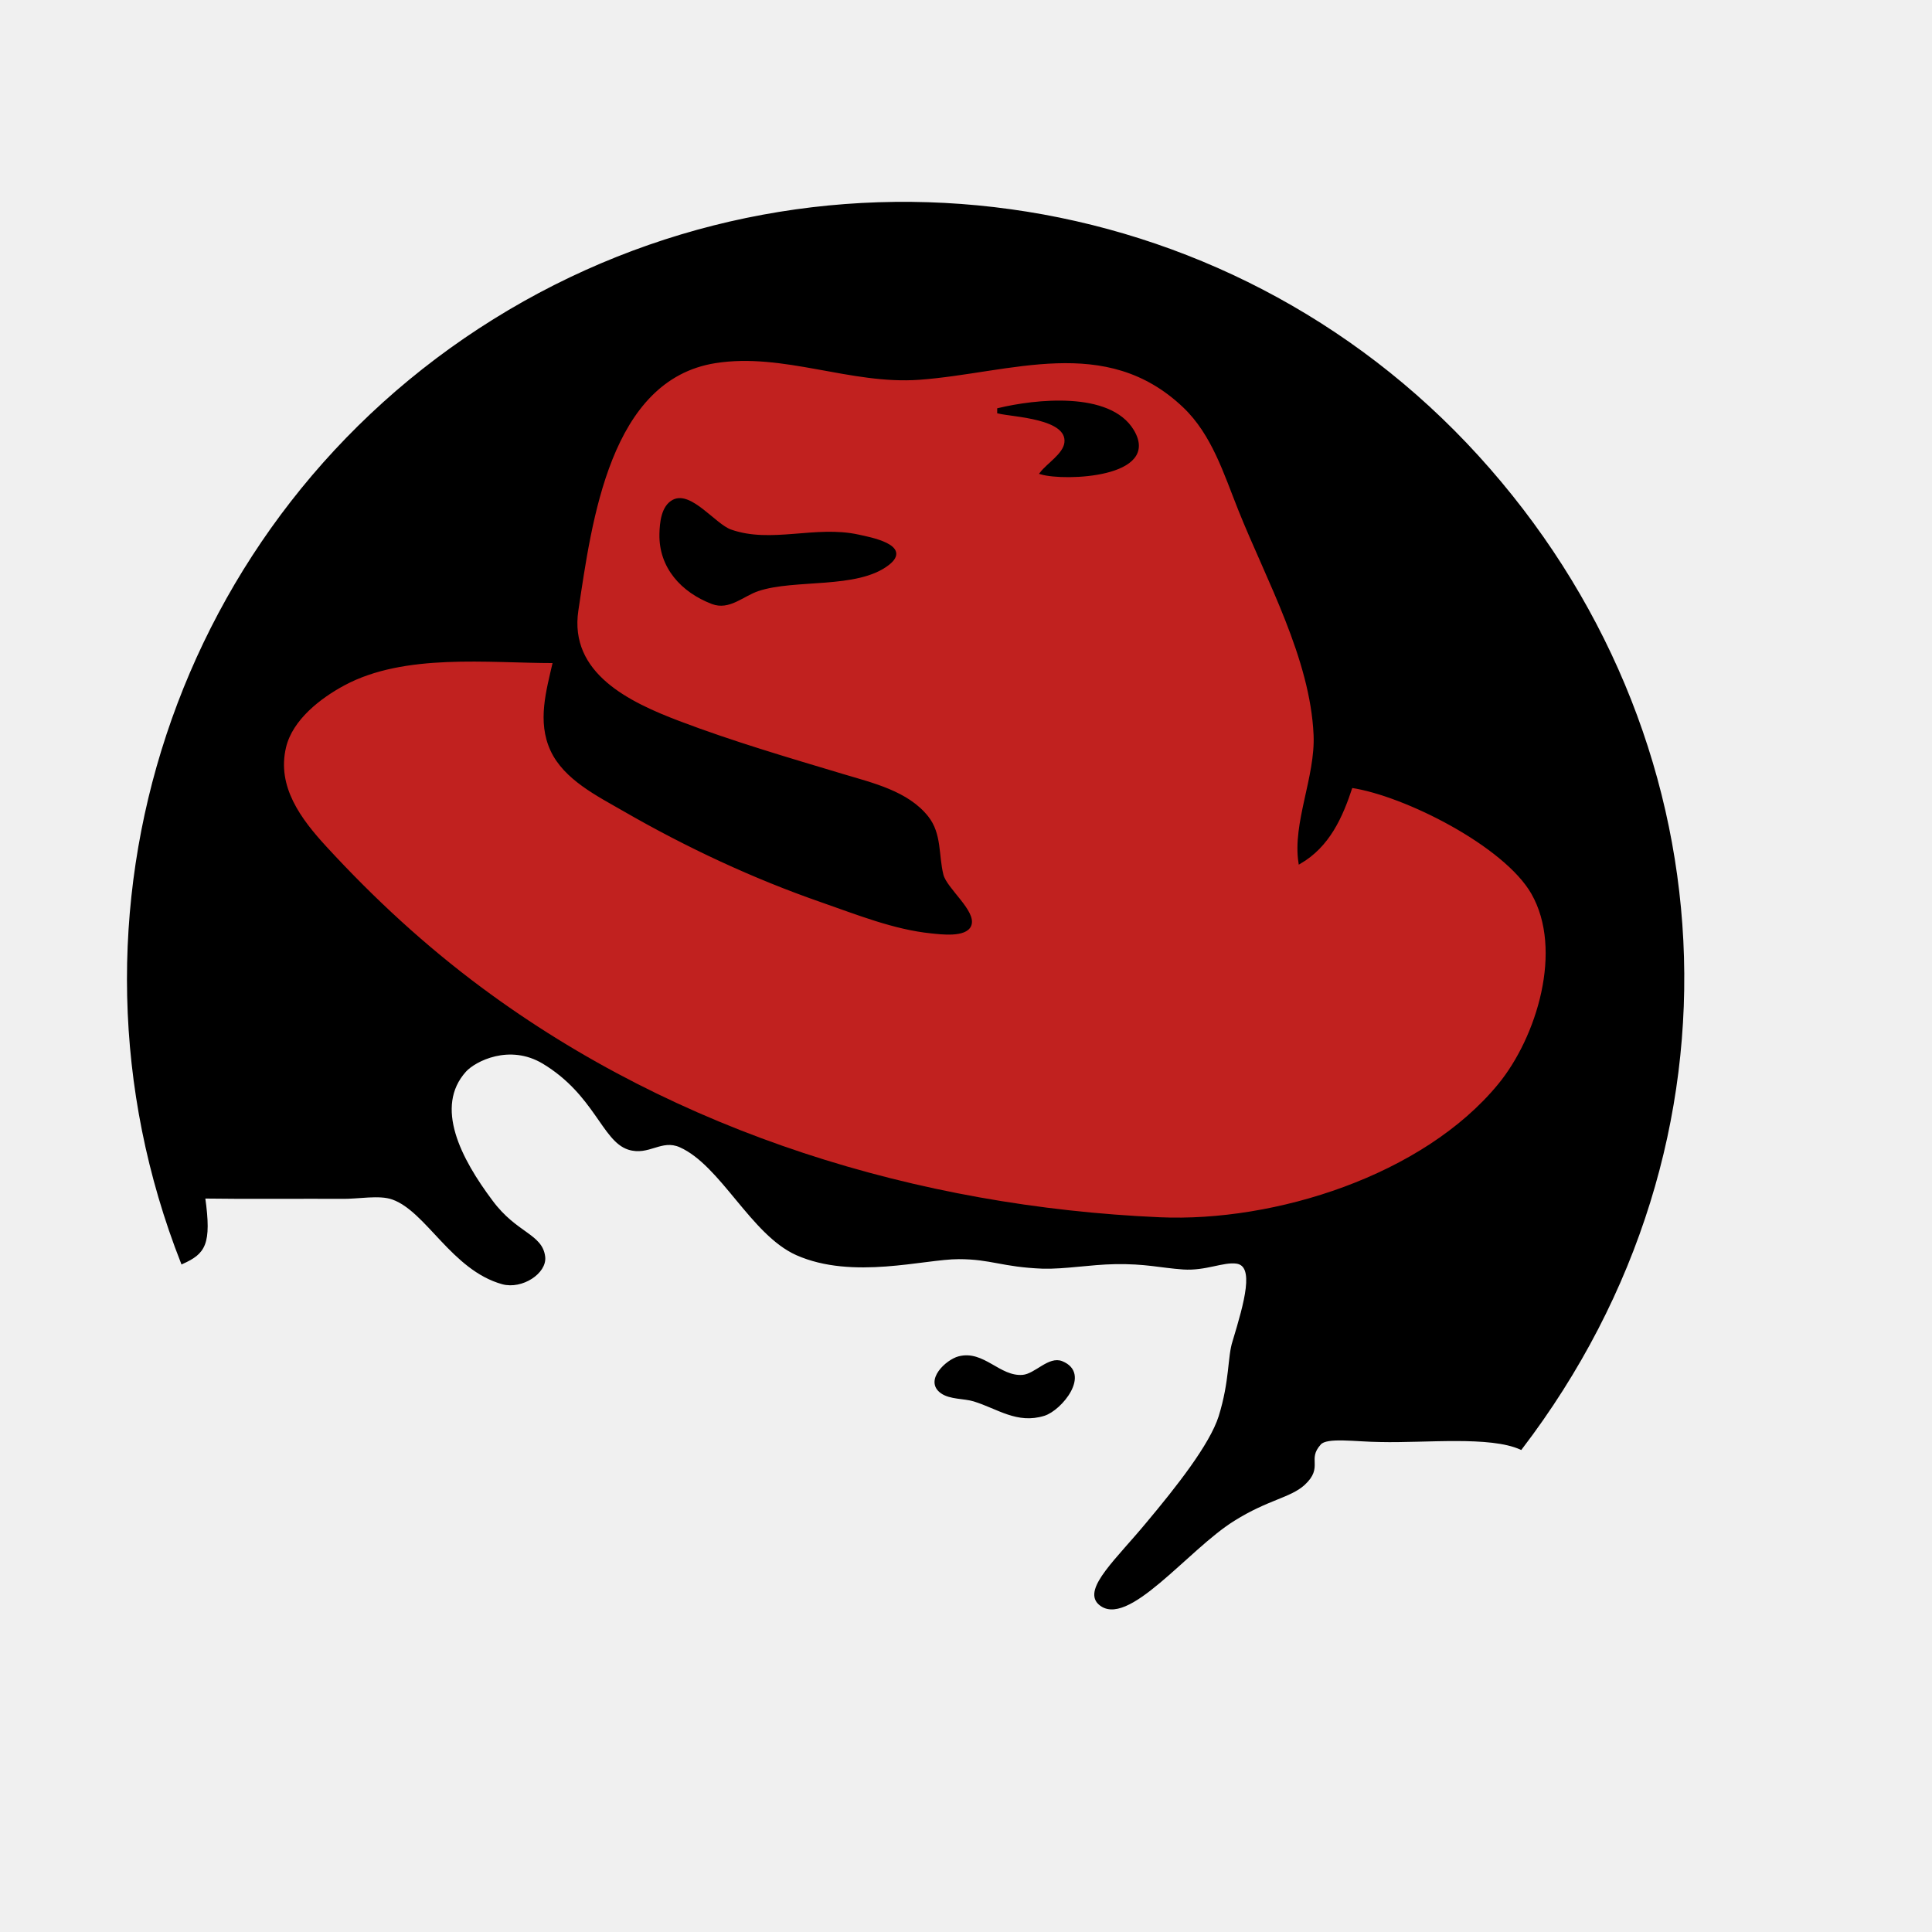
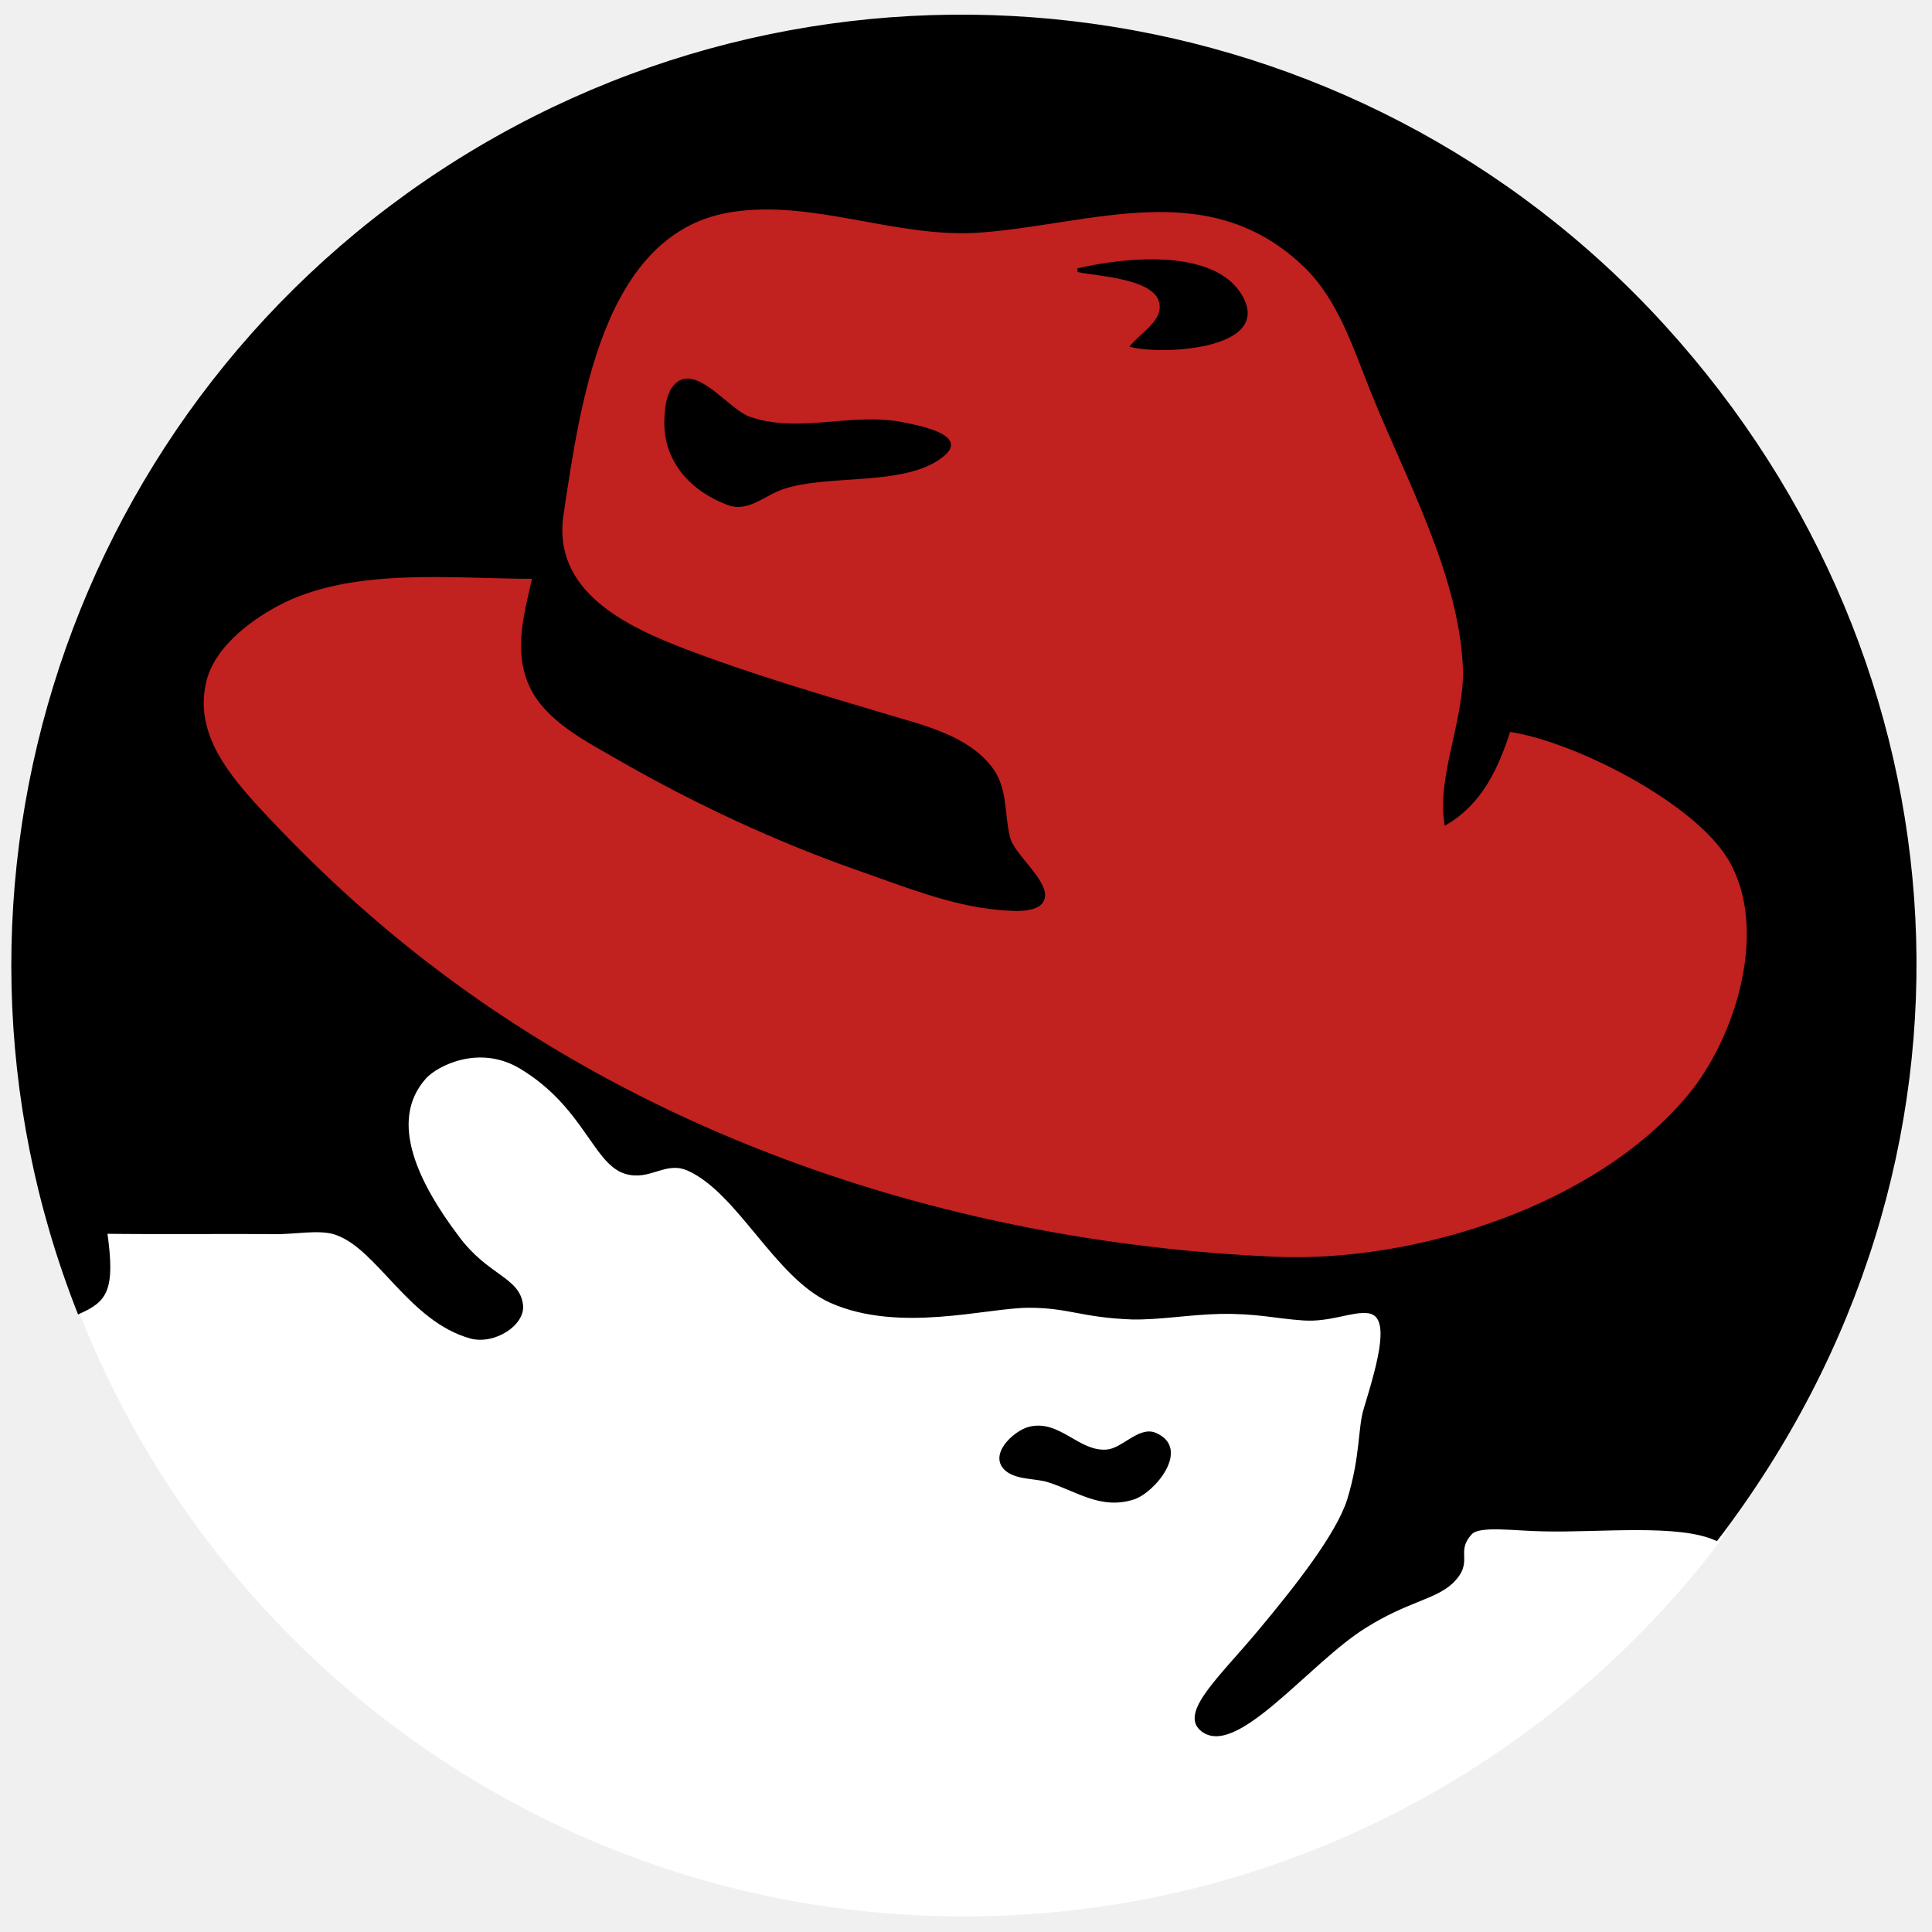
- <svg xmlns="http://www.w3.org/2000/svg" id="svg1" width="210mm" height="210mm">
-   <defs id="defs3" />
-   <path style="font-size:12;fill:#000000;stroke:#000000;fill-opacity:1;" d="M 393.913 557.698 C 388.9 559.012 380.183 567.223 386.813 571.951 C 390.38 574.495 396.071 573.984 400.163 575.247 C 410.045 578.294 417.922 584.602 428.919 581.153 C 435.822 578.988 447.809 564.432 436.254 559.68 C 430.991 557.516 425.478 564.869 420.167 565.317 C 410.539 566.133 403.995 555.057 393.913 557.698 z M 74.835 518.801 C 18.523 375.708 72.427 212.811 202.98 131.554 C 333.533 50.297 503.492 73.859 607.016 187.568 C 710.538 301.277 721.642 468.312 624.808 595.071 C 612.185 589.334 585.747 592.363 567.062 591.908 C 557.046 591.834 544.959 589.884 542.218 593.109 C 536.311 599.654 543.344 602.526 535.633 609.67 C 529.843 614.917 520.764 615.607 506.785 624.38 C 487.762 636.174 462.65 669.277 451.493 658.581 C 445.517 652.671 459.165 640.553 471.322 625.842 C 483.522 611.286 497.415 593.707 501.141 581.927 C 505.739 567.051 504.736 557.54 506.856 551.074 C 511.708 534.986 516.057 519.764 507.998 518.626 C 502.442 517.858 495.222 521.663 486.025 521.024 C 476.446 520.341 470.806 518.622 457.999 518.842 C 447.923 519.017 437.554 520.924 428.417 520.702 C 411.52 520.032 407.336 516.795 393.856 516.786 C 379.642 516.776 350.319 525.372 327.343 515.184 C 308.871 506.942 296.476 478.439 279.453 470.856 C 271.588 467.382 266.473 474.47 258.193 471.805 C 247.785 468.409 244.557 449.426 223.256 436.56 C 209.253 428.159 194.996 435.602 191.096 439.877 C 177.718 454.684 188.956 476.242 201.988 493.581 C 211.928 507 222.421 507.281 223.478 516.342 C 224.22 522.791 214.344 529.251 206.463 527.104 C 185.93 521.401 175.488 497.365 161.367 492.325 C 155.774 490.293 146.992 492.167 140.28 492.004 C 126.639 491.915 99.407 492.136 83.787 491.883 C 86.538 511.327 83.855 514.714 74.835 518.801 z " id="path194" />
-   <path style="font-size:12;fill:#c1211f;stroke:#000000;fill-opacity:1;fill-rule:evenodd;" d="M 582.7 163.136 L 582.7 163.136 z M 227.629 271.907 C 200.418 271.907 166.26 267.743 141.361 281.064 C 131.392 286.399 119.775 295.358 117.022 306.914 C 113.104 323.361 123.315 336.822 133.753 348.173 C 153.379 369.516 174.313 388.838 197.623 406.147 C 278.164 465.952 377.02 496.201 476.428 500.573 C 523.779 502.655 584.923 483.392 615.875 445.692 C 631.775 426.327 642.883 390.269 629.544 366.926 C 618.299 347.251 577.28 326.476 555.194 323.168 C 551.118 335.674 545.756 347.575 533.94 354.424 C 531.402 338.196 540.898 319.147 540.142 301.913 C 538.76 270.397 520.711 238.209 509.185 209.395 C 503.238 194.527 498.302 178.308 486.412 166.999 C 454.26 136.418 415.181 152.768 377.659 155.521 C 349.542 157.584 321.931 144.266 293.892 148.682 C 250.042 155.587 242.659 214.053 237.119 250.653 C 233.13 277.011 258.569 288.951 278.889 296.672 C 300.98 305.065 323.783 311.73 346.402 318.517 C 358.341 322.099 372.772 325.429 380.917 335.689 C 386.434 342.64 385.065 351.312 387.076 359.425 C 388.528 365.285 400.776 374.569 398.53 380.137 C 396.68 384.723 386.433 383.343 382.66 382.966 C 367.393 381.441 352.05 375.246 337.651 370.247 C 309.521 360.481 282.166 347.686 256.384 332.815 C 245.66 326.628 232.05 319.927 226.615 308.165 C 221.161 296.36 224.904 283.82 227.629 271.907 M 410.165 168.137 L 410.165 169.387 C 416.464 170.891 439.052 171.478 437.77 181.904 C 437.176 186.728 430.489 190.704 427.669 194.392 C 437.474 197.29 476.632 195.691 465.349 176.908 C 455.816 161.038 425.199 164.516 410.165 168.137 z M 276.67 205.747 C 272.074 208.1 271.503 214.905 271.406 219.397 C 271.119 232.928 280.152 242.914 292.642 247.675 C 299.519 250.297 305.12 244.457 311.395 242.355 C 326.58 237.269 352.107 241.628 364.851 231.716 C 374.446 224.253 357.205 221.122 352.654 220.117 C 335.03 216.224 316.892 223.917 300.143 218.012 C 293.651 215.722 283.769 202.112 276.67 205.747 z " id="path173" />
+ <svg xmlns="http://www.w3.org/2000/svg" version="1.1" id="svg1" x="0px" y="0px" viewBox="248 -247.3 595.3 595.3" enable-background="new 248 -247.3 595.3 595.3" xml:space="preserve">
+   <path fill="#FFFFFF" d="M778.1,227.5C724.7,297.8,640.1,343.2,545,343.2c-124,0-230-77.2-272.6-186.1  c-12.9-33-11.1-112.4,84.9-112.4S815.4,178.4,778.1,227.5z" />
+   <path id="path194" stroke="#000000" stroke-width="0.917" d="M565.1,192.8c-4.6,1.2-12.6,8.7-6.5,13.1c3.3,2.3,8.5,1.9,12.2,3  c9.1,2.8,16.3,8.6,26.4,5.4c6.3-2,17.3-15.3,6.7-19.7c-4.8-2-9.9,4.8-14.8,5.2C580.3,200.6,574.3,190.4,565.1,192.8z M272.3,157.1  c-51.7-131.3-2.2-280.7,117.6-355.3c119.8-74.5,275.7-52.9,370.7,51.4c95,104.3,105.2,257.5,16.3,373.8c-11.6-5.3-35.8-2.5-53-2.9  c-9.2-0.1-20.3-1.9-22.8,1.1c-5.4,6,1,8.6-6,15.2c-5.3,4.8-13.6,5.4-26.5,13.5c-17.5,10.8-40.5,41.2-50.7,31.4  c-5.5-5.4,7-16.5,18.2-30c11.2-13.4,23.9-29.5,27.4-40.3c4.2-13.6,3.3-22.4,5.2-28.3c4.5-14.8,8.4-28.7,1-29.8  c-5.1-0.7-11.7,2.8-20.2,2.2c-8.8-0.6-14-2.2-25.7-2c-9.2,0.2-18.8,1.9-27.1,1.7c-15.5-0.6-19.3-3.6-31.7-3.6c-13,0-39.9,7.9-61-1.5  c-16.9-7.6-28.3-33.7-43.9-40.7c-7.2-3.2-11.9,3.3-19.5,0.9c-9.5-3.1-12.5-20.5-32.1-32.3c-12.8-7.7-25.9-0.9-29.5,3  c-12.3,13.6-2,33.4,10,49.3c9.1,12.3,18.7,12.6,19.7,20.9c0.7,5.9-8.4,11.8-15.6,9.9c-18.8-5.2-28.4-27.3-41.4-31.9  c-5.1-1.9-13.2-0.1-19.3-0.3c-12.5-0.1-37.5,0.1-51.8-0.1C283.1,150.3,280.6,153.4,272.3,157.1z" />
+   <path fill="#C1211F" stroke="#000000" stroke-width="0.917" d="M738.2-169.1L738.2-169.1z" />
+   <path fill="#C1211F" stroke="#000000" stroke-width="0.917" d="M412.5-69.4c-25,0-56.3-3.8-79.1,8.4c-9.1,4.9-19.8,13.1-22.3,23.7  c-3.6,15.1,5.8,27.4,15.3,37.9c18,19.6,37.2,37.3,58.6,53.2c73.9,54.9,164.6,82.6,255.8,86.6c43.4,1.9,99.5-15.8,127.9-50.3  c14.6-17.8,24.8-50.8,12.5-72.3c-10.3-18-47.9-37.1-68.2-40.1c-3.7,11.5-8.7,22.4-19.5,28.7c-2.3-14.9,6.4-32.4,5.7-48.2  c-1.3-28.9-17.8-58.4-28.4-84.9c-5.5-13.6-10-28.5-20.9-38.9c-29.5-28.1-65.3-13.1-99.8-10.5c-25.8,1.9-51.1-10.3-76.8-6.3  c-40.2,6.3-47,60-52.1,93.5c-3.7,24.2,19.7,35.1,38.3,42.2c20.3,7.7,41.2,13.8,61.9,20c11,3.3,24.2,6.3,31.7,15.8  c5.1,6.4,3.8,14.3,5.7,21.8c1.3,5.4,12.6,13.9,10.5,19c-1.7,4.2-11.1,2.9-14.6,2.6c-14-1.4-28.1-7.1-41.3-11.7  c-25.8-9-50.9-20.7-74.6-34.3c-9.8-5.7-22.3-11.8-27.3-22.6C406.6-46.9,410-58.4,412.5-69.4" />
+   <path d="M580-164.6v1.1c5.8,1.4,26.5,1.9,25.3,11.5c-0.5,4.4-6.7,8.1-9.3,11.5c9,2.7,44.9,1.2,34.6-16  C621.8-171.1,593.8-167.9,580-164.6z" />
+   <path d="M457.5-130.1c-4.2,2.2-4.7,8.4-4.8,12.5c-0.3,12.4,8,21.6,19.5,25.9c6.3,2.4,11.4-3,17.2-4.9c13.9-4.7,37.3-0.7,49-9.8  c8.8-6.8-7-9.7-11.2-10.6c-16.2-3.6-32.8,3.5-48.2-1.9C473.1-120.9,464-133.4,457.5-130.1z" />
</svg>
